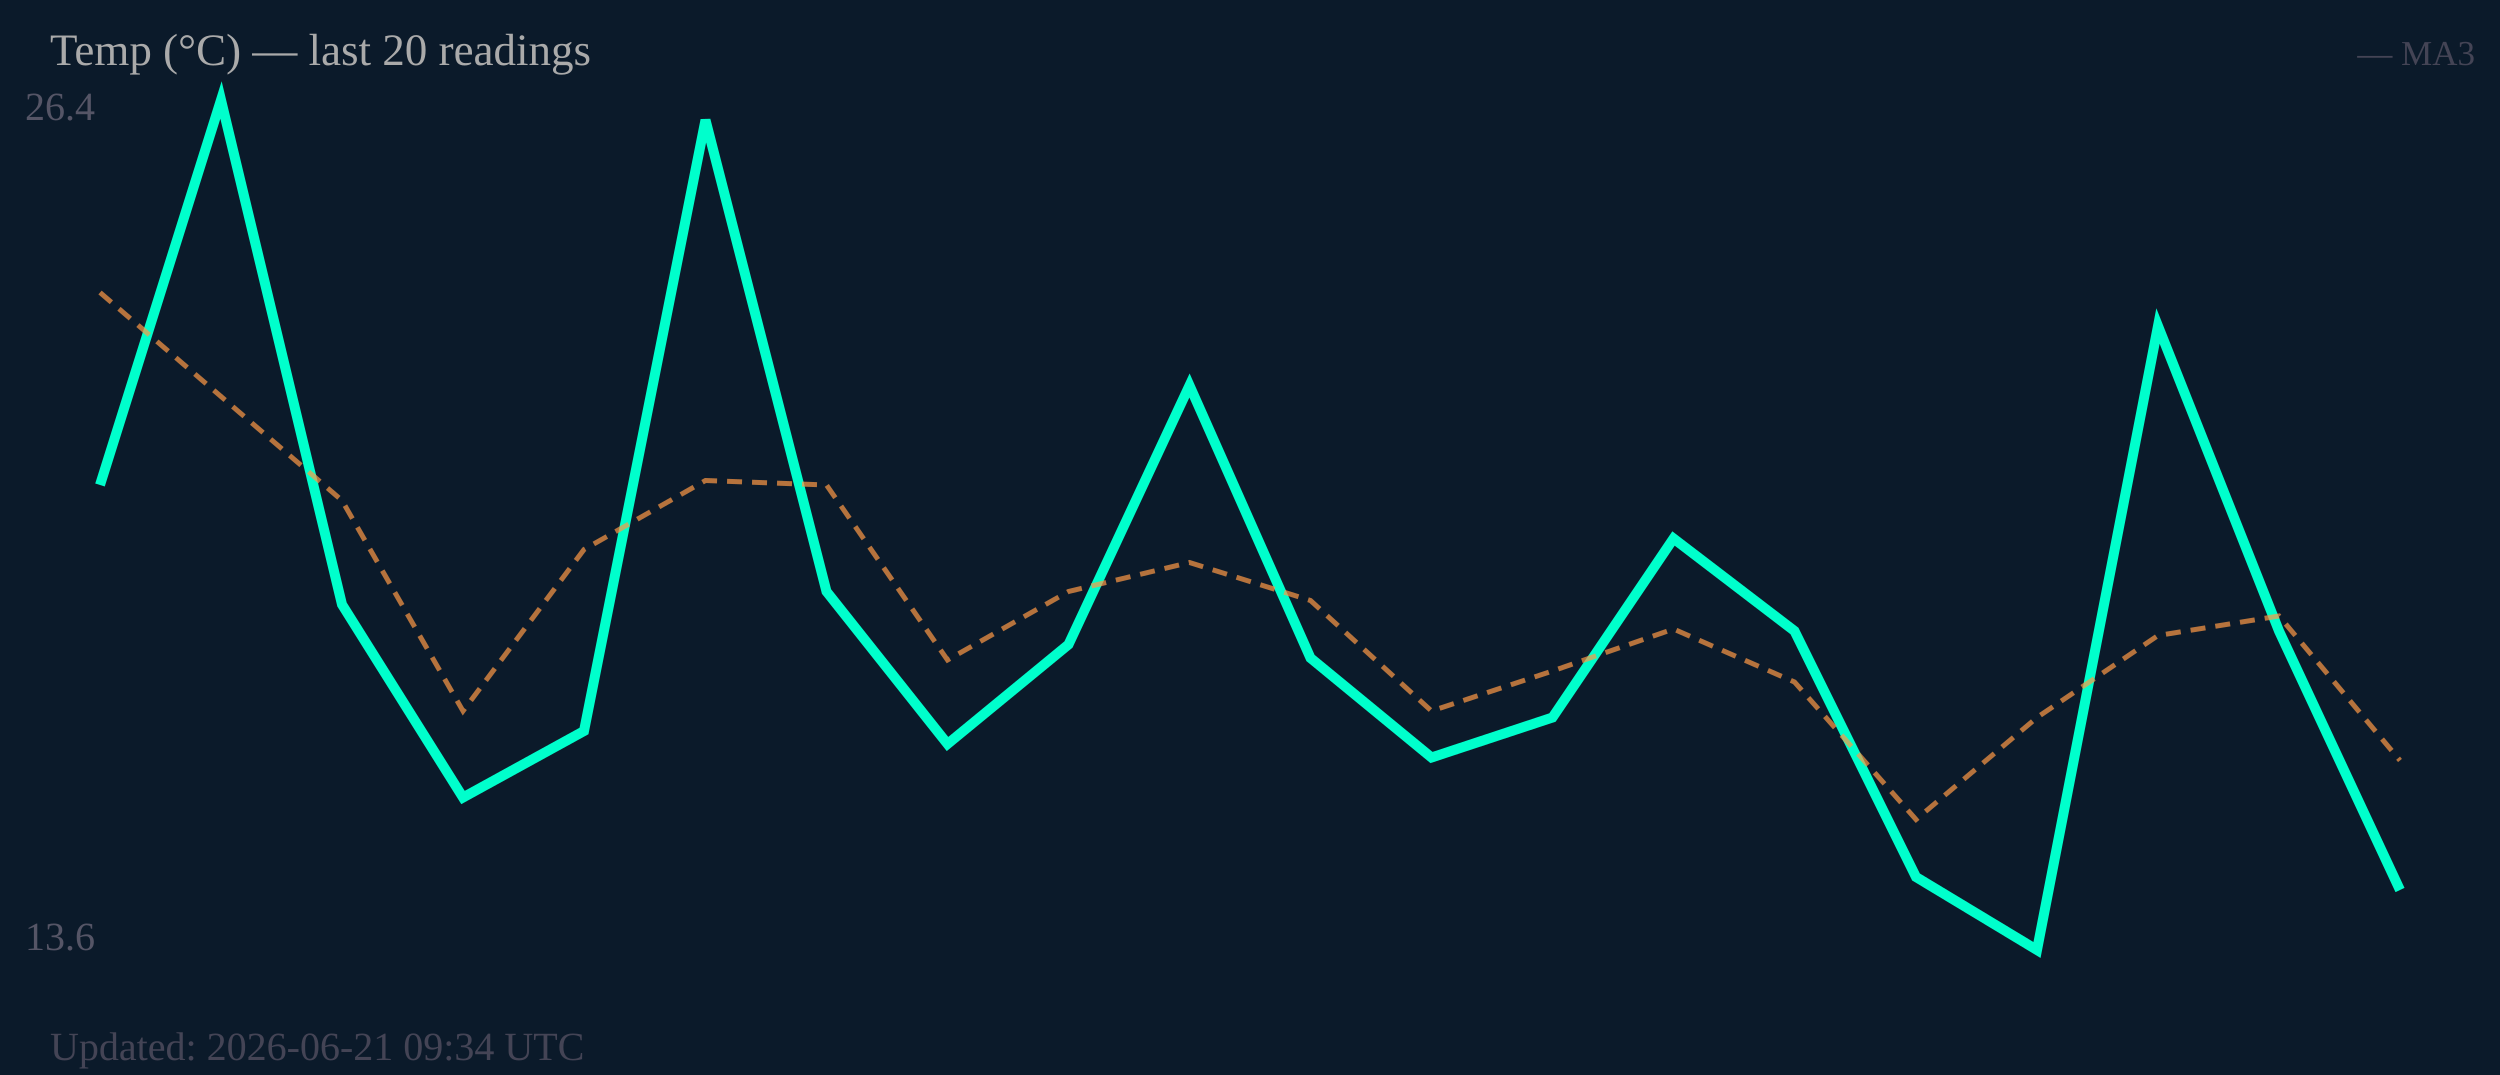
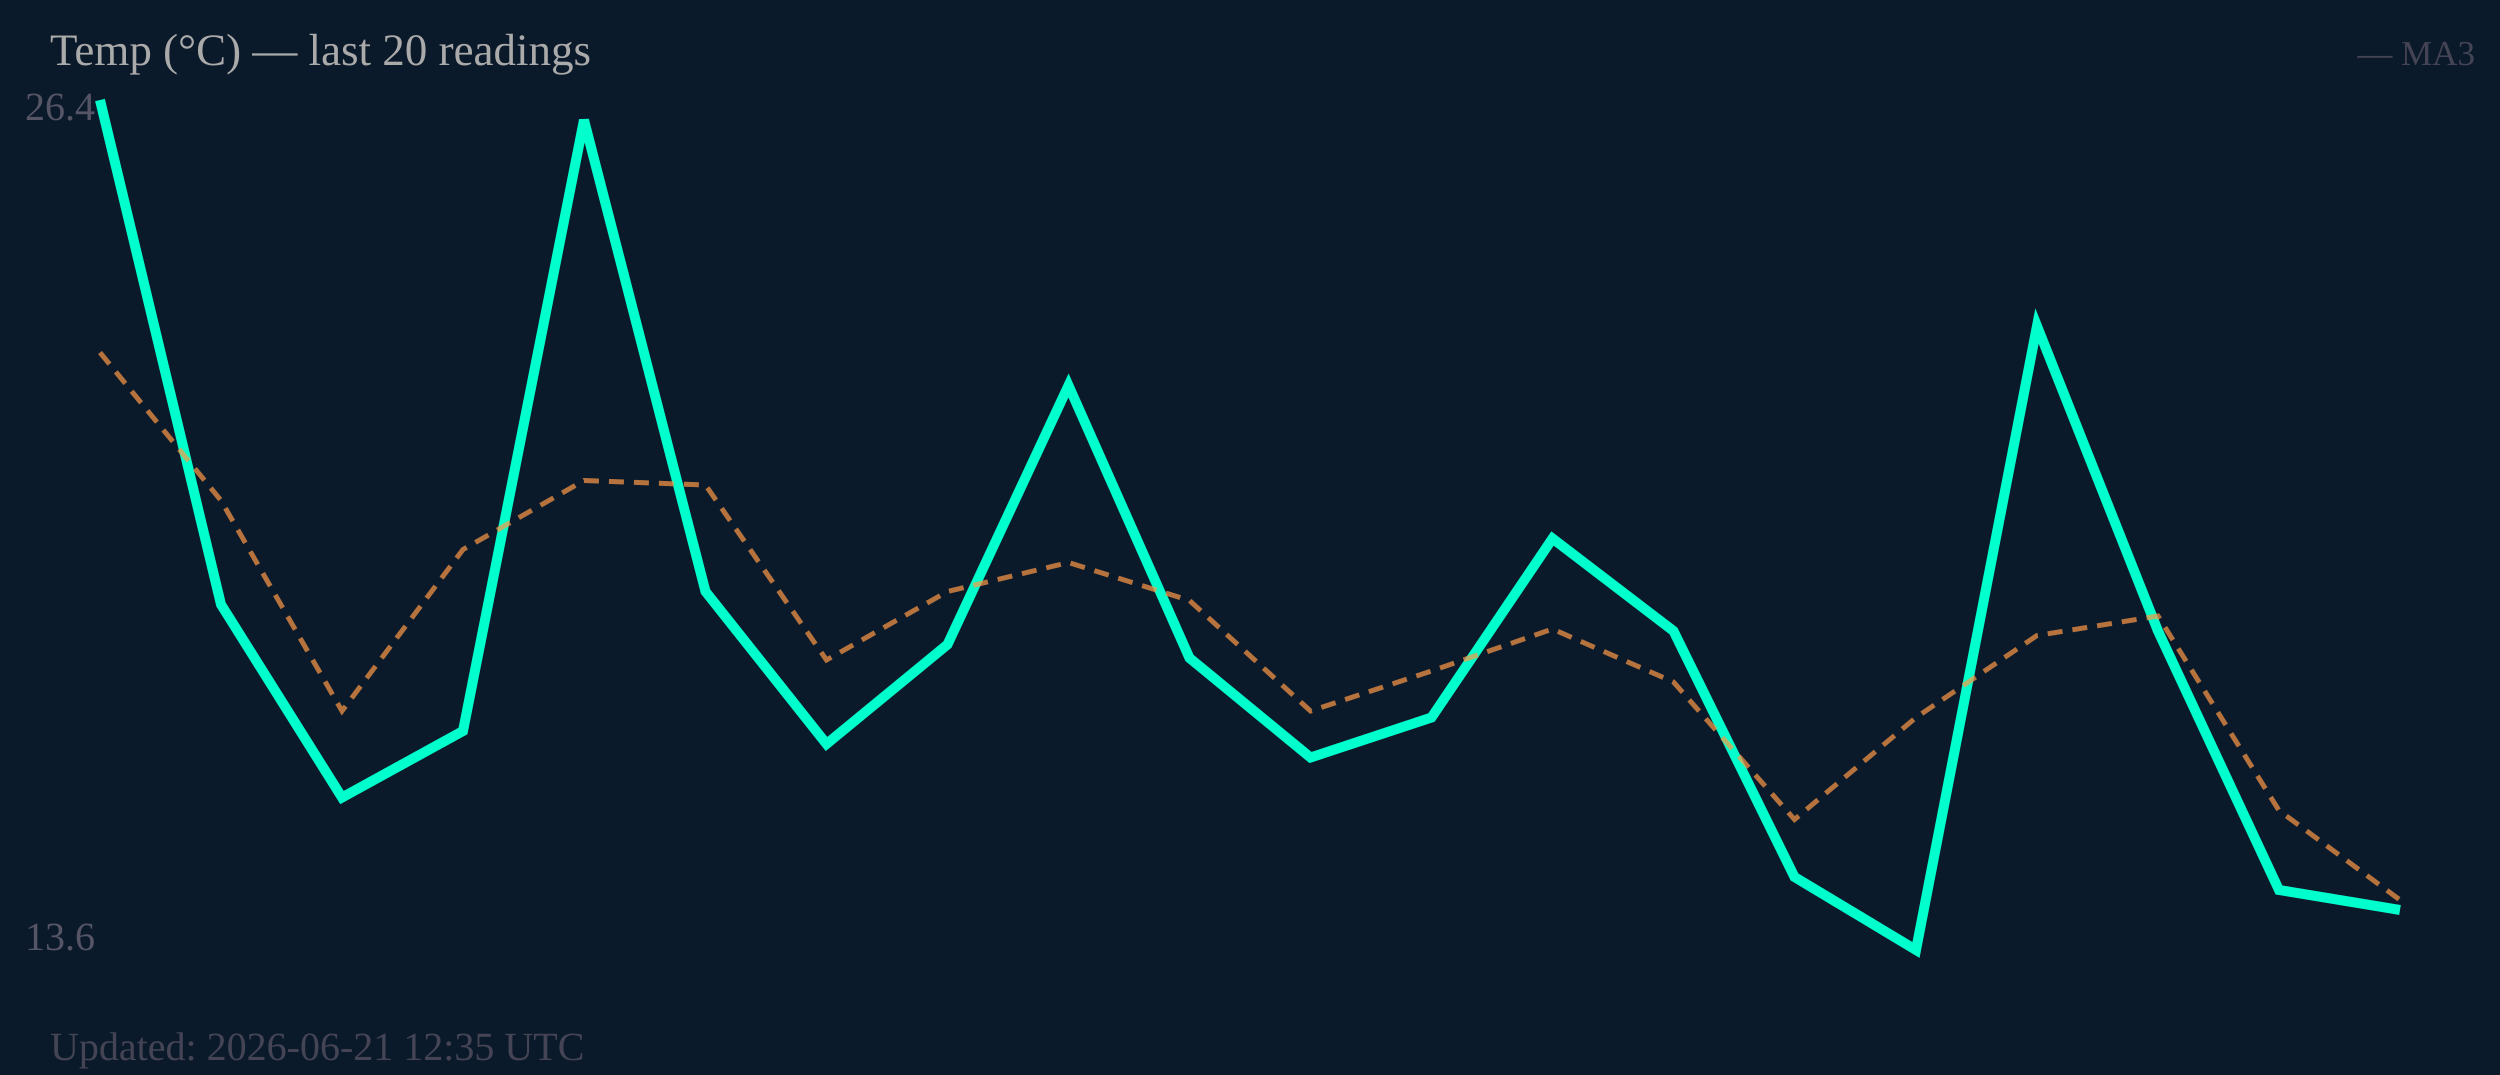
<svg xmlns="http://www.w3.org/2000/svg" width="500" height="215" viewBox="0 0 500 215">
  <rect width="500" height="215" fill="#0b1a2a" />
  <text x="5" y="24" font-size="8" fill="#556">26.4</text>
  <text x="5" y="190" font-size="8" fill="#556">13.6</text>
-   <polyline fill="none" stroke="#00ffcc" stroke-width="2" points="20.0,97.0 44.2,20.0 68.4,120.9 92.6,159.5 116.8,146.2 141.1,24.0 165.3,118.3 189.5,148.8 213.7,128.9 237.9,77.1 262.1,131.6 286.3,151.5 310.5,143.5 334.7,107.7 358.9,126.2 383.2,175.4 407.4,190.0 431.6,65.2 455.8,126.2 480.0,178.0" />
-   <polyline fill="none" stroke="#ff9944" stroke-width="1" stroke-dasharray="3,2" opacity="0.7" points="20.0,58.5 44.2,79.3 68.4,100.1 92.6,142.2 116.8,109.9 141.1,96.1 165.3,97.0 189.5,132.0 213.7,118.3 237.9,112.5 262.1,120.1 286.3,142.2 310.5,134.2 334.7,125.8 358.9,136.4 383.2,163.9 407.4,143.5 431.6,127.1 455.8,123.2 480.0,152.1" />
+   <polyline fill="none" stroke="#00ffcc" stroke-width="2" points="20.0,20.0 44.2,120.9 68.4,159.5 92.6,146.2 116.8,24.0 141.1,118.3 165.3,148.8 189.5,128.9 213.7,77.1 237.9,131.6 262.1,151.5 286.3,143.5 310.5,107.7 334.7,126.2 358.9,175.4 383.2,190.0 407.4,65.2 431.6,126.2 455.8,178.0 480.0,182.0" />
+   <polyline fill="none" stroke="#ff9944" stroke-width="1" stroke-dasharray="3,2" opacity="0.7" points="20.0,70.5 44.2,100.1 68.4,142.2 92.6,109.9 116.8,96.1 141.1,97.0 165.3,132.0 189.5,118.3 213.7,112.5 237.9,120.1 262.1,142.2 286.3,134.2 310.5,125.8 334.7,136.4 358.9,163.9 383.2,143.5 407.4,127.1 431.6,123.2 455.8,162.1 480.0,180.0" />
  <text x="10" y="13" font-size="9" fill="#aaa">Temp (°C) — last 20 readings</text>
  <text x="495" y="13" font-size="7" fill="#445" text-anchor="end">— MA3</text>
-   <text x="10" y="212" font-size="8" fill="#445">Updated: 2026-06-21 09:34 UTC</text>
+   <text x="10" y="212" font-size="8" fill="#445">Updated: 2026-06-21 12:35 UTC</text>
</svg>
